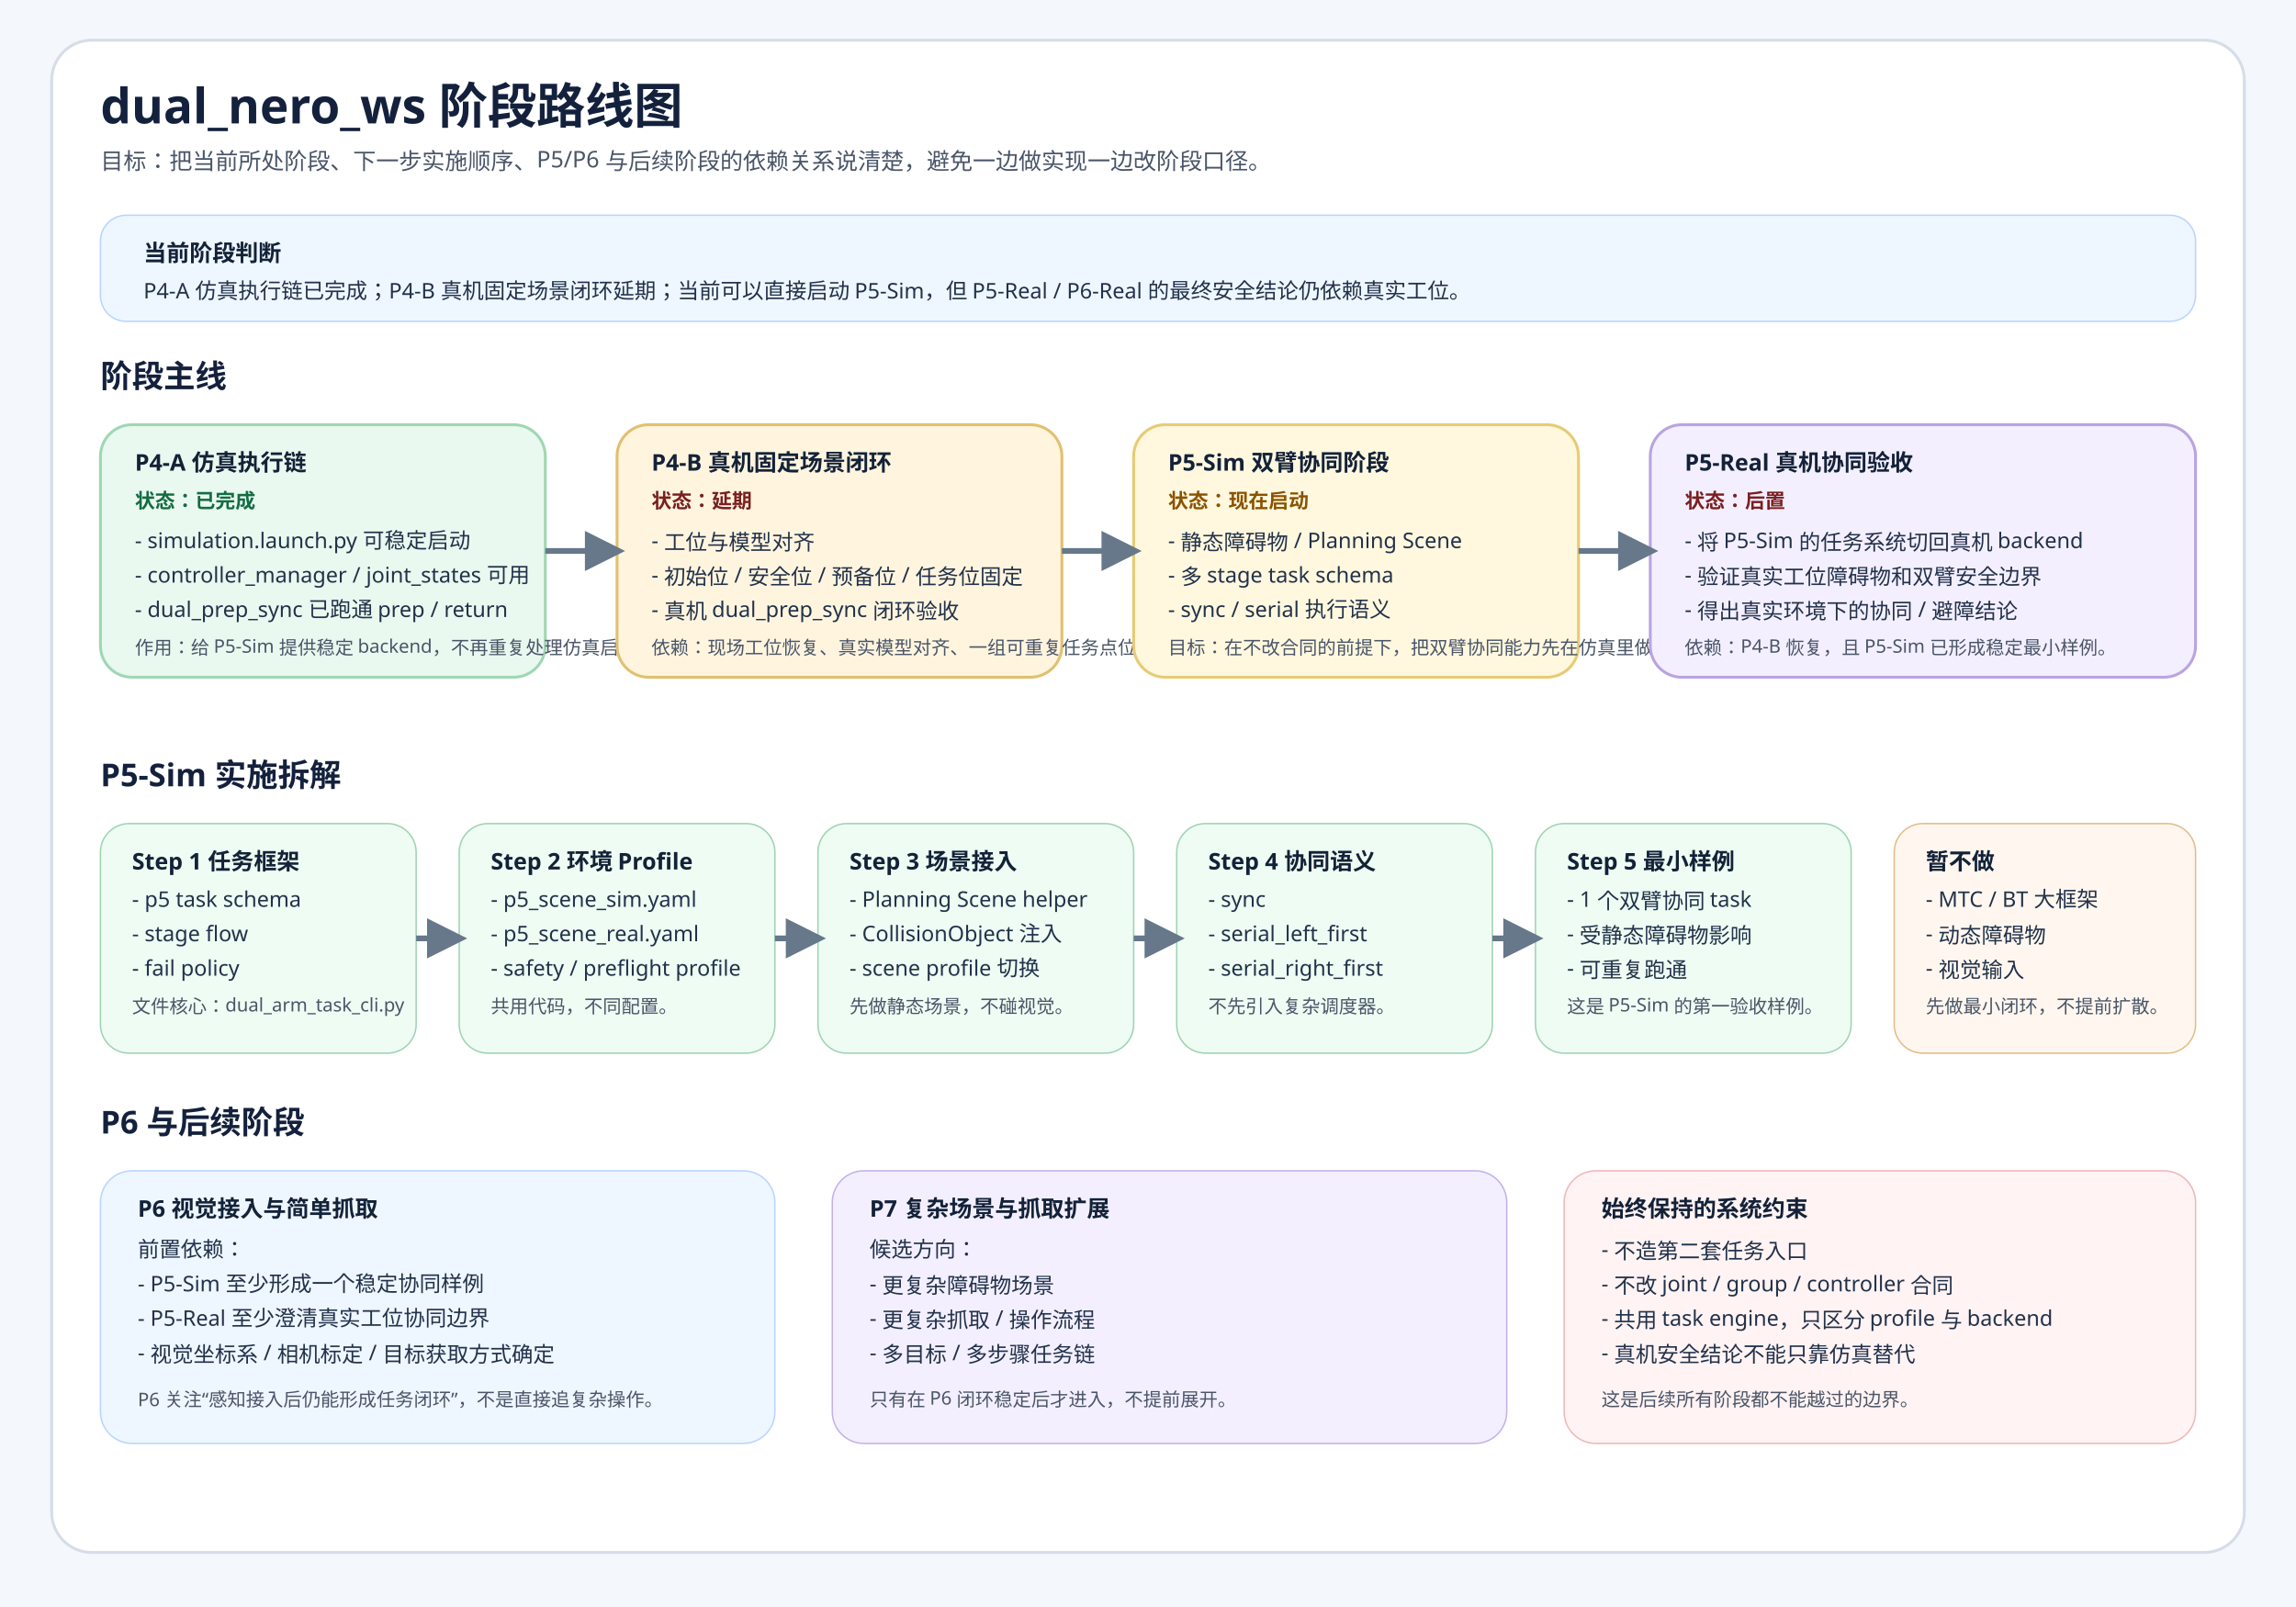
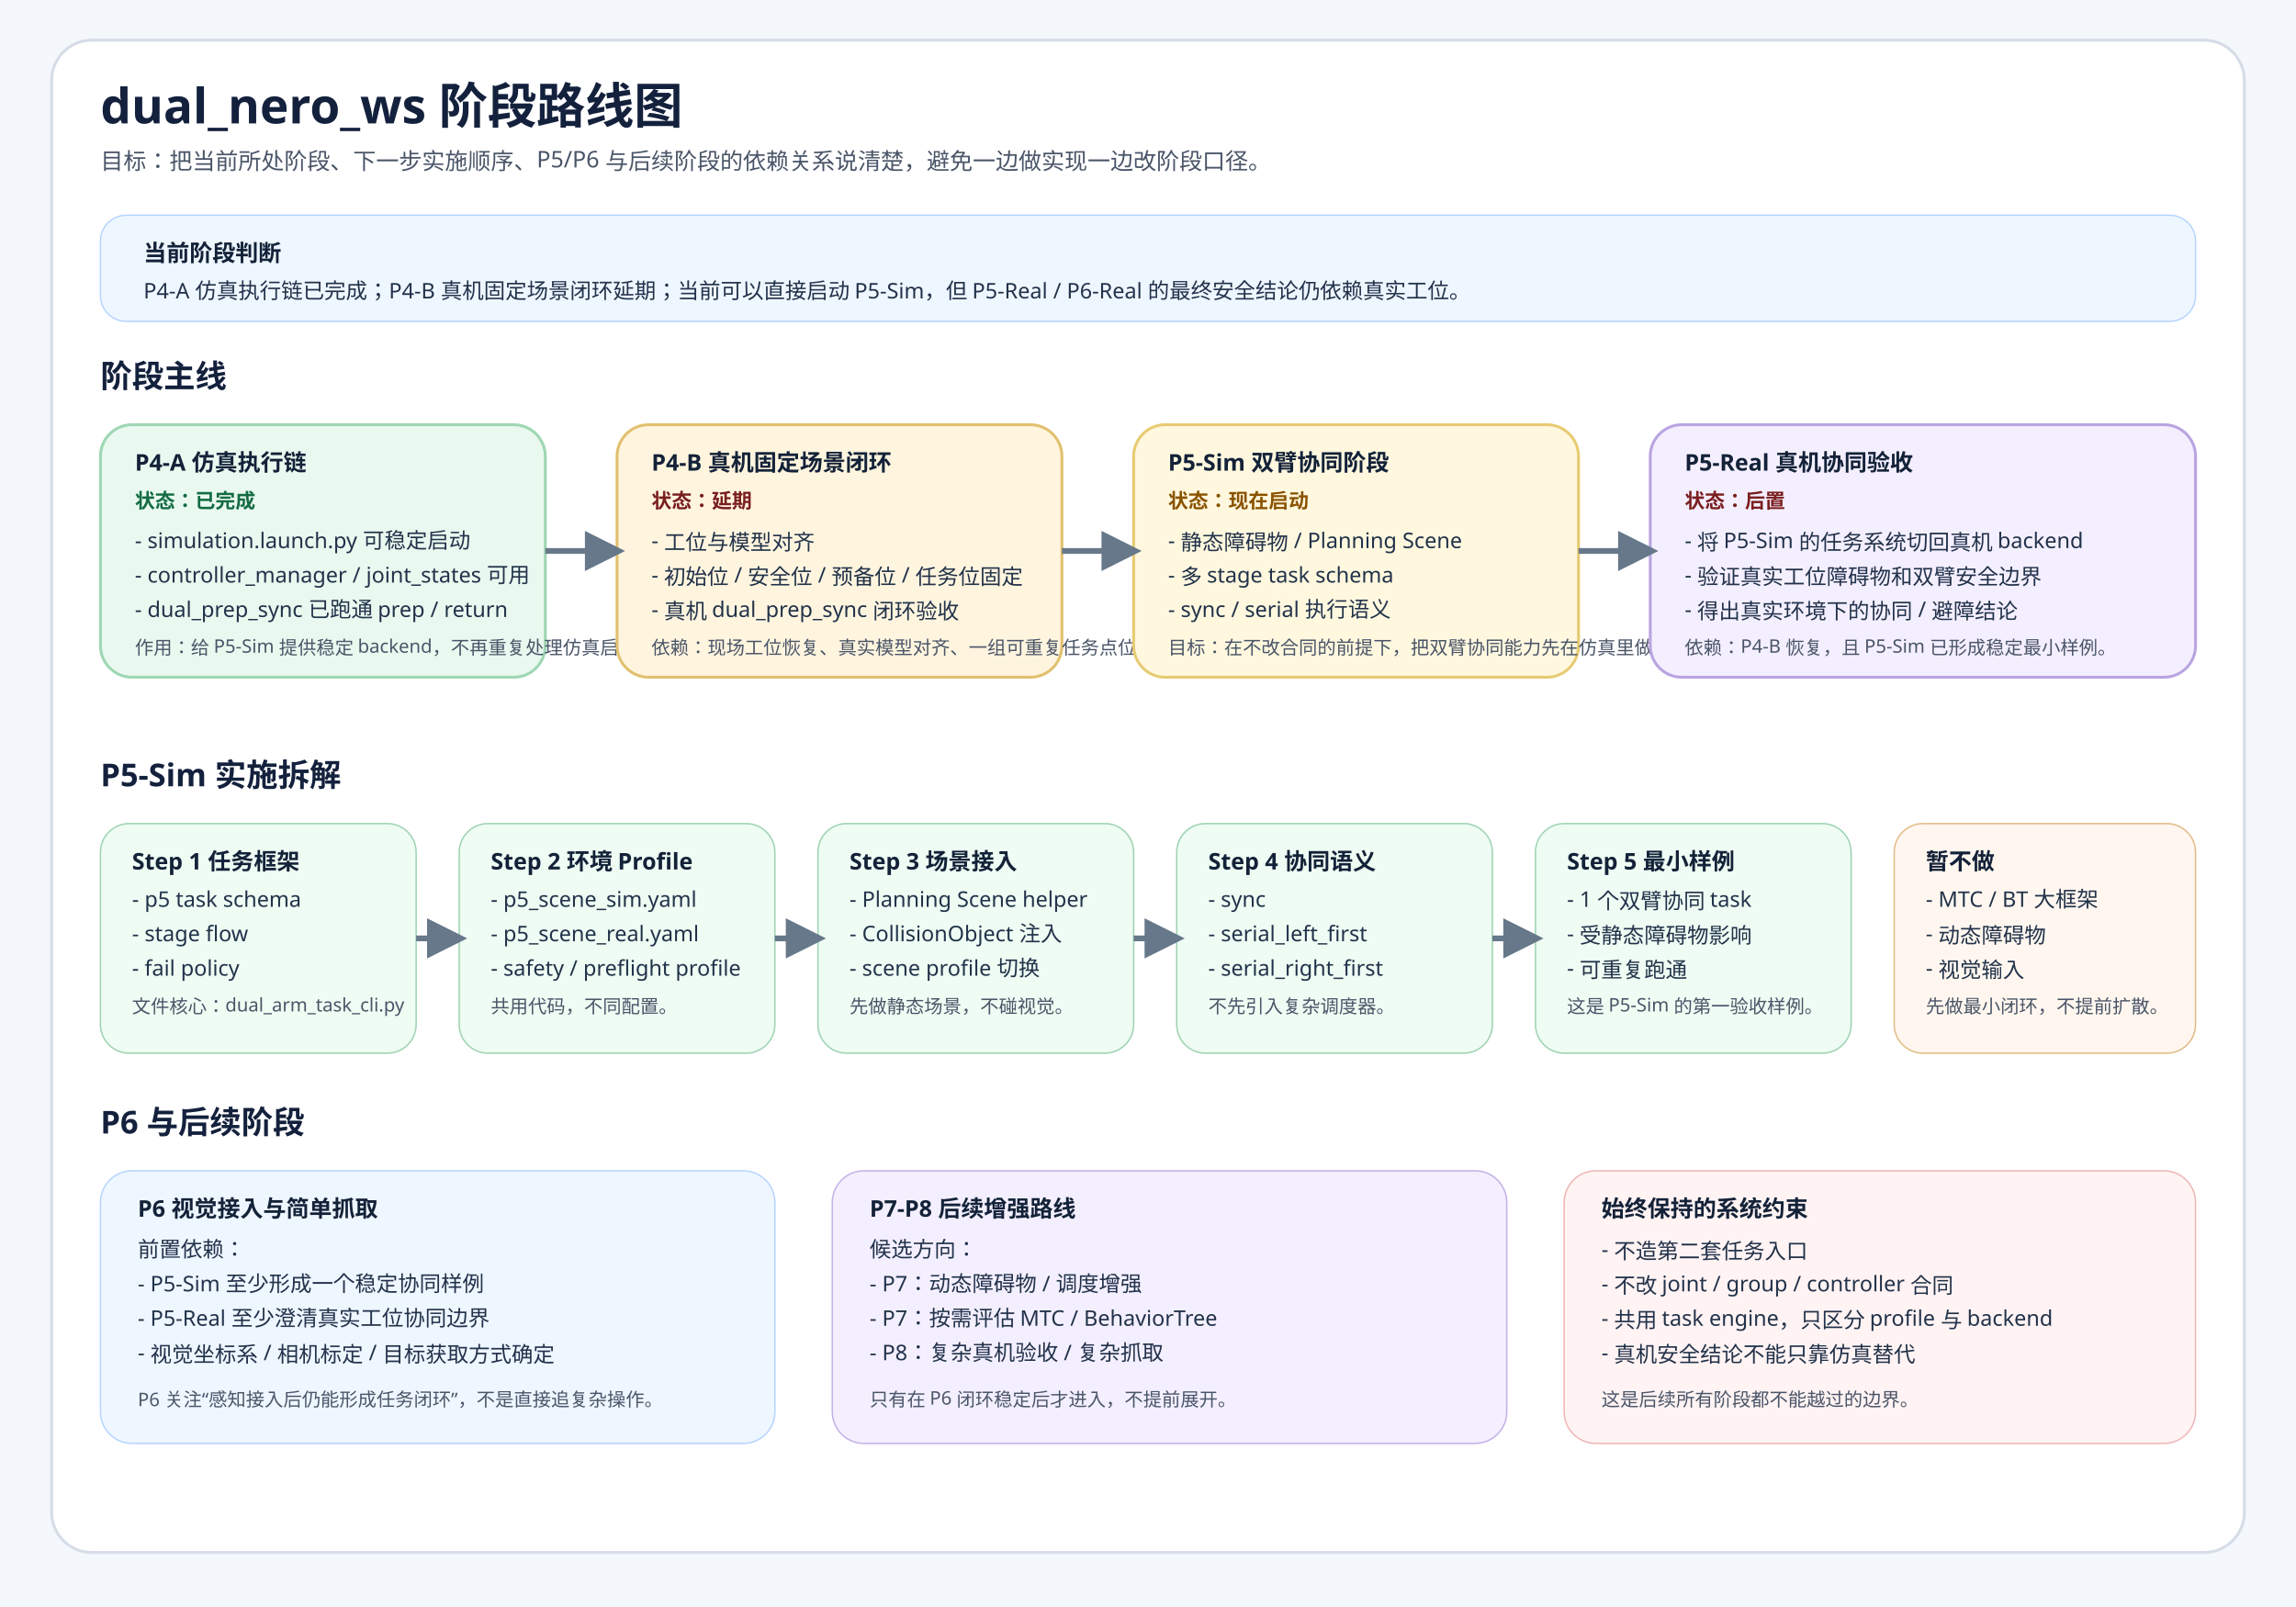
<svg xmlns="http://www.w3.org/2000/svg" width="1600" height="1120" viewBox="0 0 1600 1120">
  <defs>
    <style>
      .title { font: 700 34px 'Segoe UI', 'Microsoft YaHei', sans-serif; fill: #14213d; }
      .subtitle { font: 500 16px 'Segoe UI', 'Microsoft YaHei', sans-serif; fill: #4a5568; }
      .section { font: 700 22px 'Segoe UI', 'Microsoft YaHei', sans-serif; fill: #14213d; }
      .label { font: 700 16px 'Segoe UI', 'Microsoft YaHei', sans-serif; fill: #132238; }
      .body { font: 500 15px 'Segoe UI', 'Microsoft YaHei', sans-serif; fill: #22324a; }
      .small { font: 500 13px 'Segoe UI', 'Microsoft YaHei', sans-serif; fill: #4a5568; }
      .statusDone { font: 700 14px 'Segoe UI', 'Microsoft YaHei', sans-serif; fill: #146c43; }
      .statusProg { font: 700 14px 'Segoe UI', 'Microsoft YaHei', sans-serif; fill: #8a5300; }
      .statusWait { font: 700 14px 'Segoe UI', 'Microsoft YaHei', sans-serif; fill: #7a1f1f; }
    </style>
    <marker id="arrow" viewBox="0 0 10 10" refX="8" refY="5" markerWidth="7" markerHeight="7" orient="auto-start-reverse">
      <path d="M 0 0 L 10 5 L 0 10 z" fill="#66788a" />
    </marker>
  </defs>
  <rect width="1600" height="1120" fill="#f4f7fb" />
  <rect x="36" y="28" width="1528" height="1054" rx="28" fill="#ffffff" stroke="#d6dde8" stroke-width="2" />
  <text x="70" y="86" class="title">dual_nero_ws 阶段路线图</text>
  <text x="70" y="118" class="subtitle">目标：把当前所处阶段、下一步实施顺序、P5/P6 与后续阶段的依赖关系说清楚，避免一边做实现一边改阶段口径。</text>
  <rect x="70" y="150" width="1460" height="74" rx="18" fill="#eef6ff" stroke="#b8d5ff" />
  <text x="100" y="182" class="label">当前阶段判断</text>
  <text x="100" y="208" class="body">P4-A 仿真执行链已完成；P4-B 真机固定场景闭环延期；当前可以直接启动 P5-Sim，但 P5-Real / P6-Real 的最终安全结论仍依赖真实工位。</text>
  <text x="70" y="270" class="section">阶段主线</text>
  <rect x="70" y="296" width="310" height="176" rx="22" fill="#e9f9ef" stroke="#9fd7b4" stroke-width="2" />
  <text x="94" y="328" class="label">P4-A 仿真执行链</text>
  <text x="94" y="354" class="statusDone">状态：已完成</text>
  <text x="94" y="382" class="body">- simulation.launch.py 可稳定启动</text>
  <text x="94" y="406" class="body">- controller_manager / joint_states 可用</text>
  <text x="94" y="430" class="body">- dual_prep_sync 已跑通 prep / return</text>
  <text x="94" y="456" class="small">作用：给 P5-Sim 提供稳定 backend，不再重复处理仿真启动链。</text>
  <rect x="430" y="296" width="310" height="176" rx="22" fill="#fff5df" stroke="#e1c06f" stroke-width="2" />
  <text x="454" y="328" class="label">P4-B 真机固定场景闭环</text>
  <text x="454" y="354" class="statusWait">状态：延期</text>
  <text x="454" y="382" class="body">- 工位与模型对齐</text>
  <text x="454" y="406" class="body">- 初始位 / 安全位 / 预备位 / 任务位固定</text>
  <text x="454" y="430" class="body">- 真机 dual_prep_sync 闭环验收</text>
  <text x="454" y="456" class="small">依赖：现场工位恢复、真实模型对齐、一组可重复任务点位。</text>
  <rect x="790" y="296" width="310" height="176" rx="22" fill="#fff8df" stroke="#e7cb73" stroke-width="2" />
  <text x="814" y="328" class="label">P5-Sim 双臂协同阶段</text>
  <text x="814" y="354" class="statusProg">状态：现在启动</text>
  <text x="814" y="382" class="body">- 静态障碍物 / Planning Scene</text>
  <text x="814" y="406" class="body">- 多 stage task schema</text>
  <text x="814" y="430" class="body">- sync / serial 执行语义</text>
  <text x="814" y="456" class="small">目标：在不改合同的前提下，把双臂协同能力先在仿真里做出来。</text>
  <rect x="1150" y="296" width="380" height="176" rx="22" fill="#f4efff" stroke="#b9a4e1" stroke-width="2" />
  <text x="1174" y="328" class="label">P5-Real 真机协同验收</text>
  <text x="1174" y="354" class="statusWait">状态：后置</text>
  <text x="1174" y="382" class="body">- 将 P5-Sim 的任务系统切回真机 backend</text>
  <text x="1174" y="406" class="body">- 验证真实工位障碍物和双臂安全边界</text>
  <text x="1174" y="430" class="body">- 得出真实环境下的协同 / 避障结论</text>
  <text x="1174" y="456" class="small">依赖：P4-B 恢复，且 P5-Sim 已形成稳定最小样例。</text>
  <line x1="380" y1="384" x2="430" y2="384" stroke="#66788a" stroke-width="4" marker-end="url(#arrow)" />
  <line x1="740" y1="384" x2="790" y2="384" stroke="#66788a" stroke-width="4" marker-end="url(#arrow)" />
  <line x1="1100" y1="384" x2="1150" y2="384" stroke="#66788a" stroke-width="4" marker-end="url(#arrow)" />
  <text x="70" y="548" class="section">P5-Sim 实施拆解</text>
  <rect x="70" y="574" width="220" height="160" rx="20" fill="#eefcf3" stroke="#9fd3b3" />
  <text x="92" y="606" class="label">Step 1 任务框架</text>
  <text x="92" y="632" class="body">- p5 task schema</text>
  <text x="92" y="656" class="body">- stage flow</text>
  <text x="92" y="680" class="body">- fail policy</text>
  <text x="92" y="706" class="small">文件核心：dual_arm_task_cli.py</text>
  <rect x="320" y="574" width="220" height="160" rx="20" fill="#eefcf3" stroke="#9fd3b3" />
  <text x="342" y="606" class="label">Step 2 环境 Profile</text>
  <text x="342" y="632" class="body">- p5_scene_sim.yaml</text>
  <text x="342" y="656" class="body">- p5_scene_real.yaml</text>
  <text x="342" y="680" class="body">- safety / preflight profile</text>
  <text x="342" y="706" class="small">共用代码，不同配置。</text>
  <rect x="570" y="574" width="220" height="160" rx="20" fill="#eefcf3" stroke="#9fd3b3" />
  <text x="592" y="606" class="label">Step 3 场景接入</text>
  <text x="592" y="632" class="body">- Planning Scene helper</text>
  <text x="592" y="656" class="body">- CollisionObject 注入</text>
  <text x="592" y="680" class="body">- scene profile 切换</text>
  <text x="592" y="706" class="small">先做静态场景，不碰视觉。</text>
  <rect x="820" y="574" width="220" height="160" rx="20" fill="#eefcf3" stroke="#9fd3b3" />
  <text x="842" y="606" class="label">Step 4 协同语义</text>
  <text x="842" y="632" class="body">- sync</text>
  <text x="842" y="656" class="body">- serial_left_first</text>
  <text x="842" y="680" class="body">- serial_right_first</text>
  <text x="842" y="706" class="small">不先引入复杂调度器。</text>
  <rect x="1070" y="574" width="220" height="160" rx="20" fill="#eefcf3" stroke="#9fd3b3" />
  <text x="1092" y="606" class="label">Step 5 最小样例</text>
  <text x="1092" y="632" class="body">- 1 个双臂协同 task</text>
  <text x="1092" y="656" class="body">- 受静态障碍物影响</text>
  <text x="1092" y="680" class="body">- 可重复跑通</text>
  <text x="1092" y="706" class="small">这是 P5-Sim 的第一验收样例。</text>
  <rect x="1320" y="574" width="210" height="160" rx="20" fill="#fff7ef" stroke="#e3bc89" />
  <text x="1342" y="606" class="label">暂不做</text>
  <text x="1342" y="632" class="body">- MTC / BT 大框架</text>
  <text x="1342" y="656" class="body">- 动态障碍物</text>
  <text x="1342" y="680" class="body">- 视觉输入</text>
  <text x="1342" y="706" class="small">先做最小闭环，不提前扩散。</text>
  <line x1="290" y1="654" x2="320" y2="654" stroke="#66788a" stroke-width="4" marker-end="url(#arrow)" />
  <line x1="540" y1="654" x2="570" y2="654" stroke="#66788a" stroke-width="4" marker-end="url(#arrow)" />
  <line x1="790" y1="654" x2="820" y2="654" stroke="#66788a" stroke-width="4" marker-end="url(#arrow)" />
  <line x1="1040" y1="654" x2="1070" y2="654" stroke="#66788a" stroke-width="4" marker-end="url(#arrow)" />
  <text x="70" y="790" class="section">P6 与后续阶段</text>
  <rect x="70" y="816" width="470" height="190" rx="22" fill="#eef6ff" stroke="#b8d5ff" />
  <text x="96" y="848" class="label">P6 视觉接入与简单抓取</text>
  <text x="96" y="876" class="body">前置依赖：</text>
  <text x="96" y="900" class="body">- P5-Sim 至少形成一个稳定协同样例</text>
  <text x="96" y="924" class="body">- P5-Real 至少澄清真实工位协同边界</text>
  <text x="96" y="948" class="body">- 视觉坐标系 / 相机标定 / 目标获取方式确定</text>
  <text x="96" y="980" class="small">P6 关注“感知接入后仍能形成任务闭环”，不是直接追复杂操作。</text>
  <rect x="580" y="816" width="470" height="190" rx="22" fill="#f3efff" stroke="#c3b2e7" />
-   <text x="606" y="848" class="label">P7 复杂场景与抓取扩展</text>
+   <text x="606" y="848" class="label">P7-P8 后续增强路线</text>
  <text x="606" y="876" class="body">候选方向：</text>
-   <text x="606" y="900" class="body">- 更复杂障碍物场景</text>
-   <text x="606" y="924" class="body">- 更复杂抓取 / 操作流程</text>
-   <text x="606" y="948" class="body">- 多目标 / 多步骤任务链</text>
+   <text x="606" y="900" class="body">- P7：动态障碍物 / 调度增强</text>
+   <text x="606" y="924" class="body">- P7：按需评估 MTC / BehaviorTree</text>
+   <text x="606" y="948" class="body">- P8：复杂真机验收 / 复杂抓取</text>
  <text x="606" y="980" class="small">只有在 P6 闭环稳定后才进入，不提前展开。</text>
  <rect x="1090" y="816" width="440" height="190" rx="22" fill="#fff3f3" stroke="#efb7b7" />
  <text x="1116" y="848" class="label">始终保持的系统约束</text>
  <text x="1116" y="876" class="body">- 不造第二套任务入口</text>
  <text x="1116" y="900" class="body">- 不改 joint / group / controller 合同</text>
  <text x="1116" y="924" class="body">- 共用 task engine，只区分 profile 与 backend</text>
  <text x="1116" y="948" class="body">- 真机安全结论不能只靠仿真替代</text>
  <text x="1116" y="980" class="small">这是后续所有阶段都不能越过的边界。</text>
</svg>
